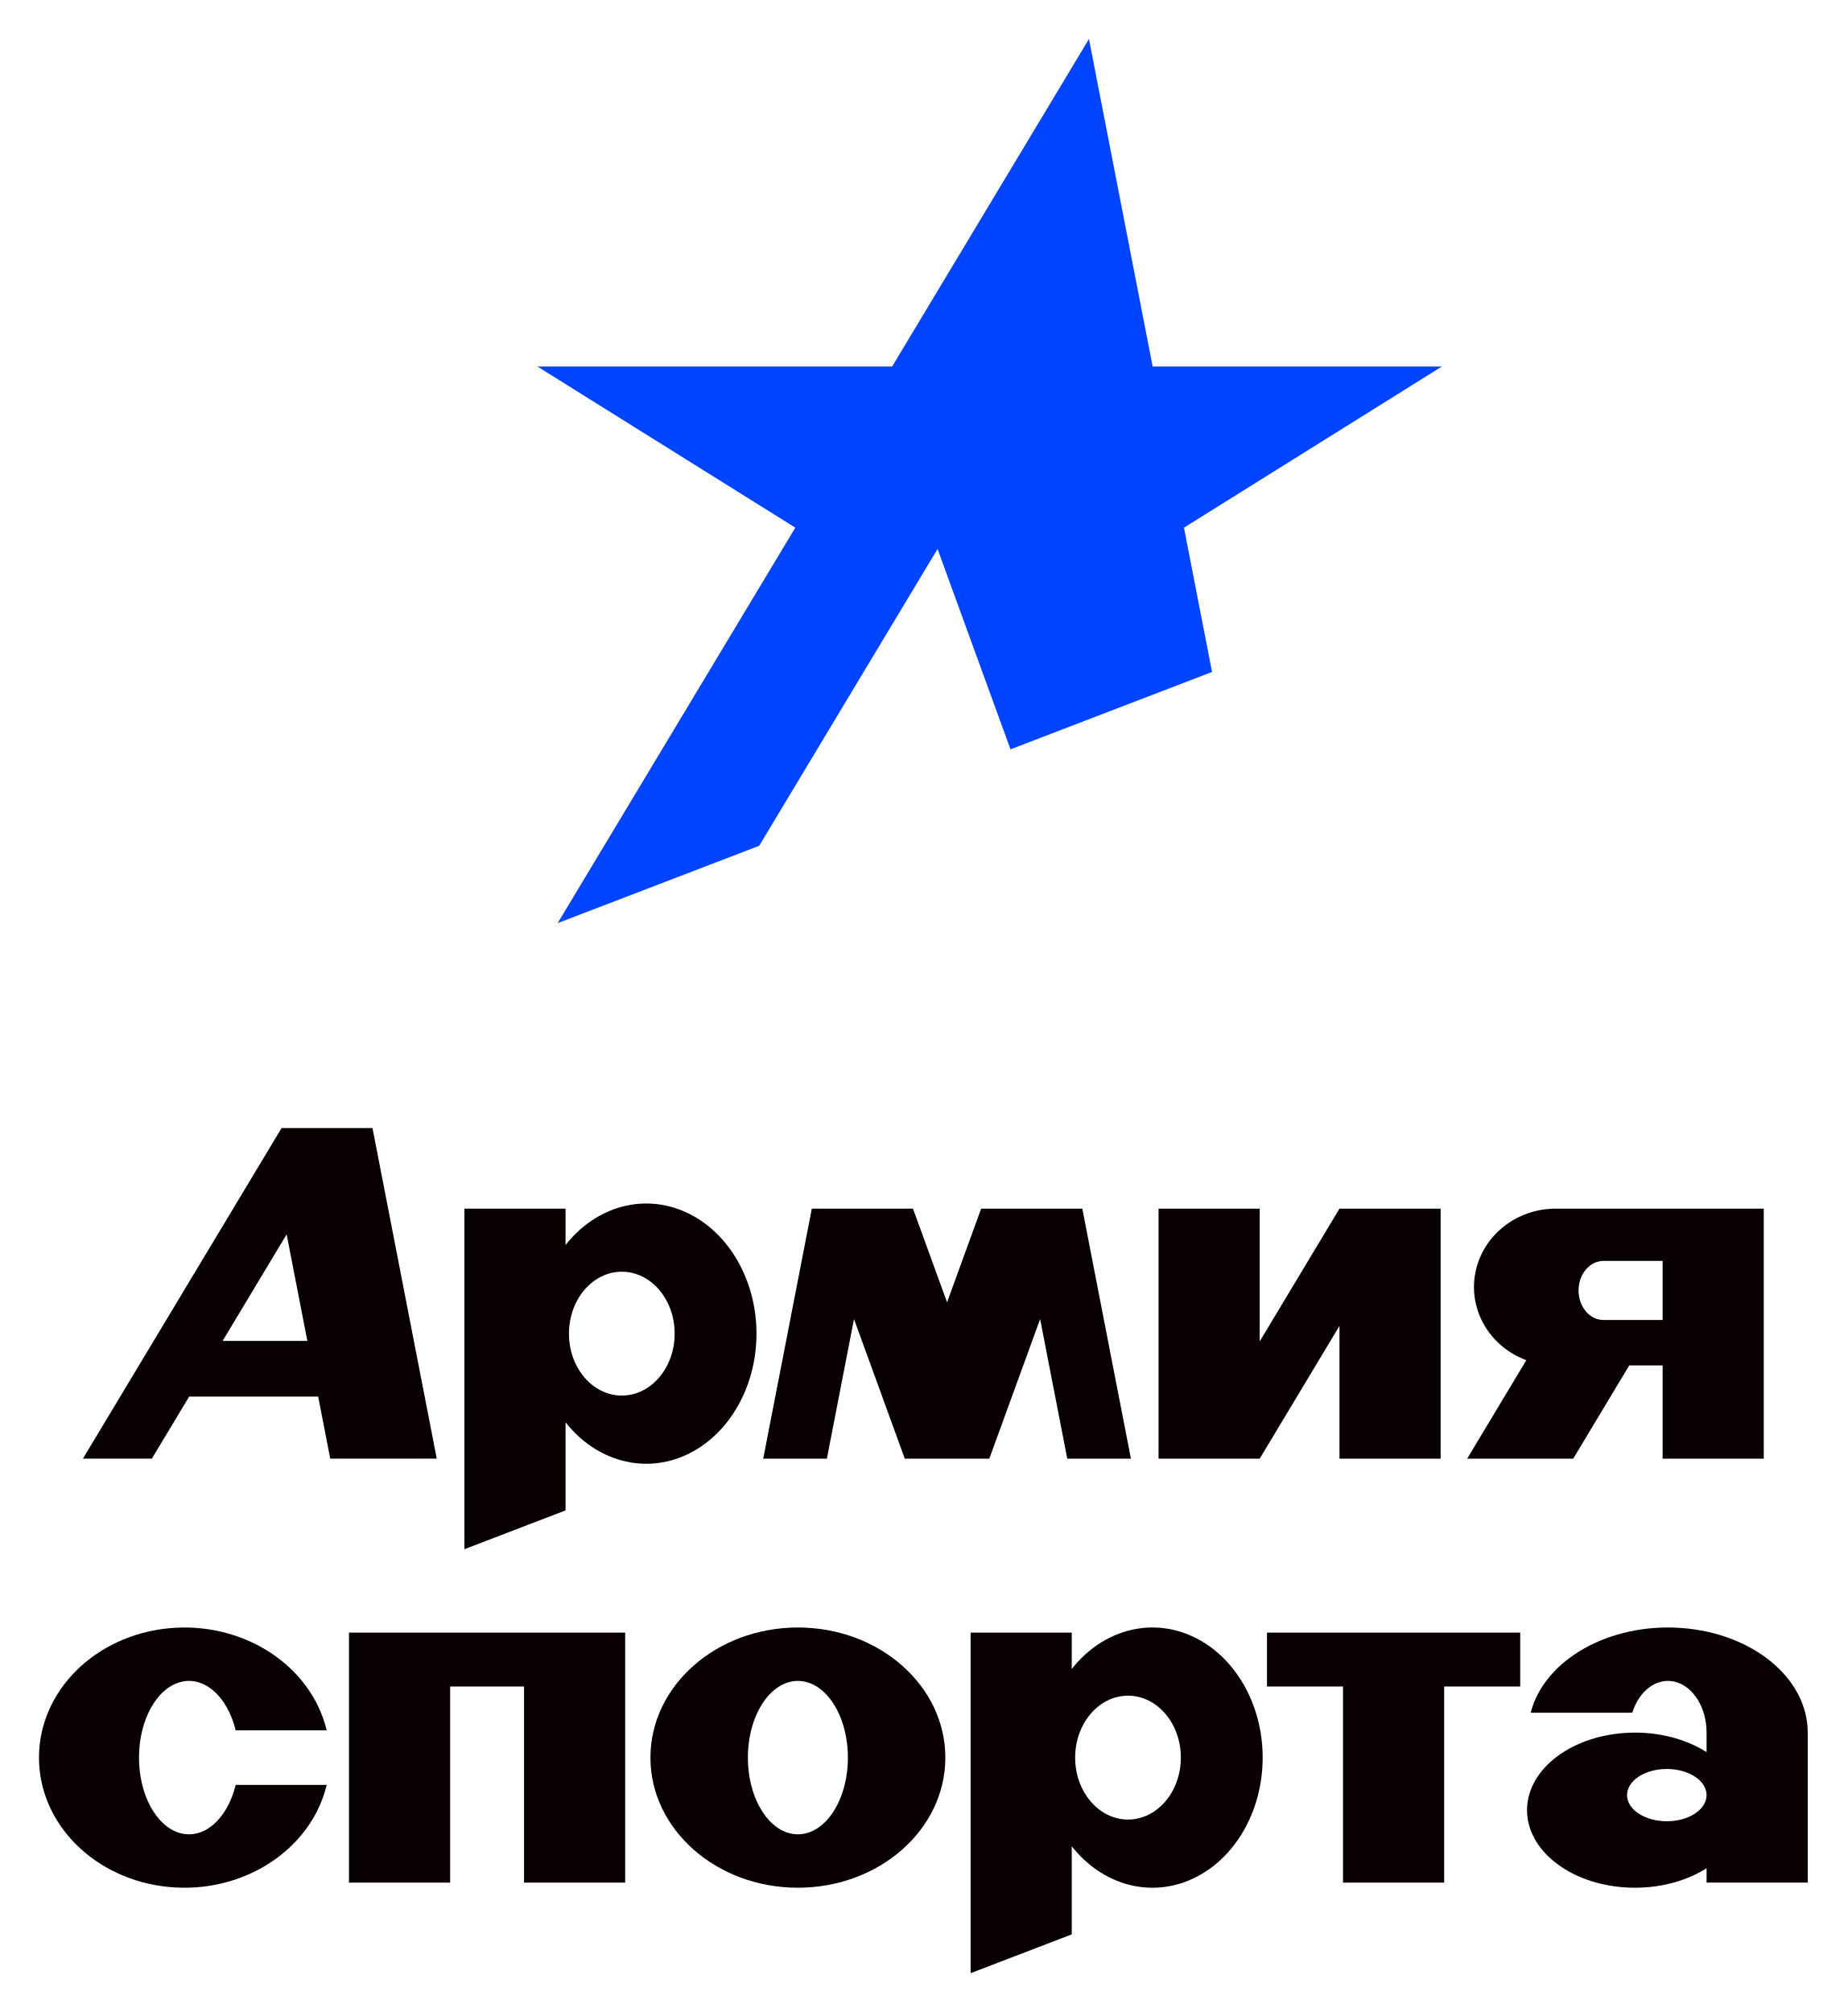
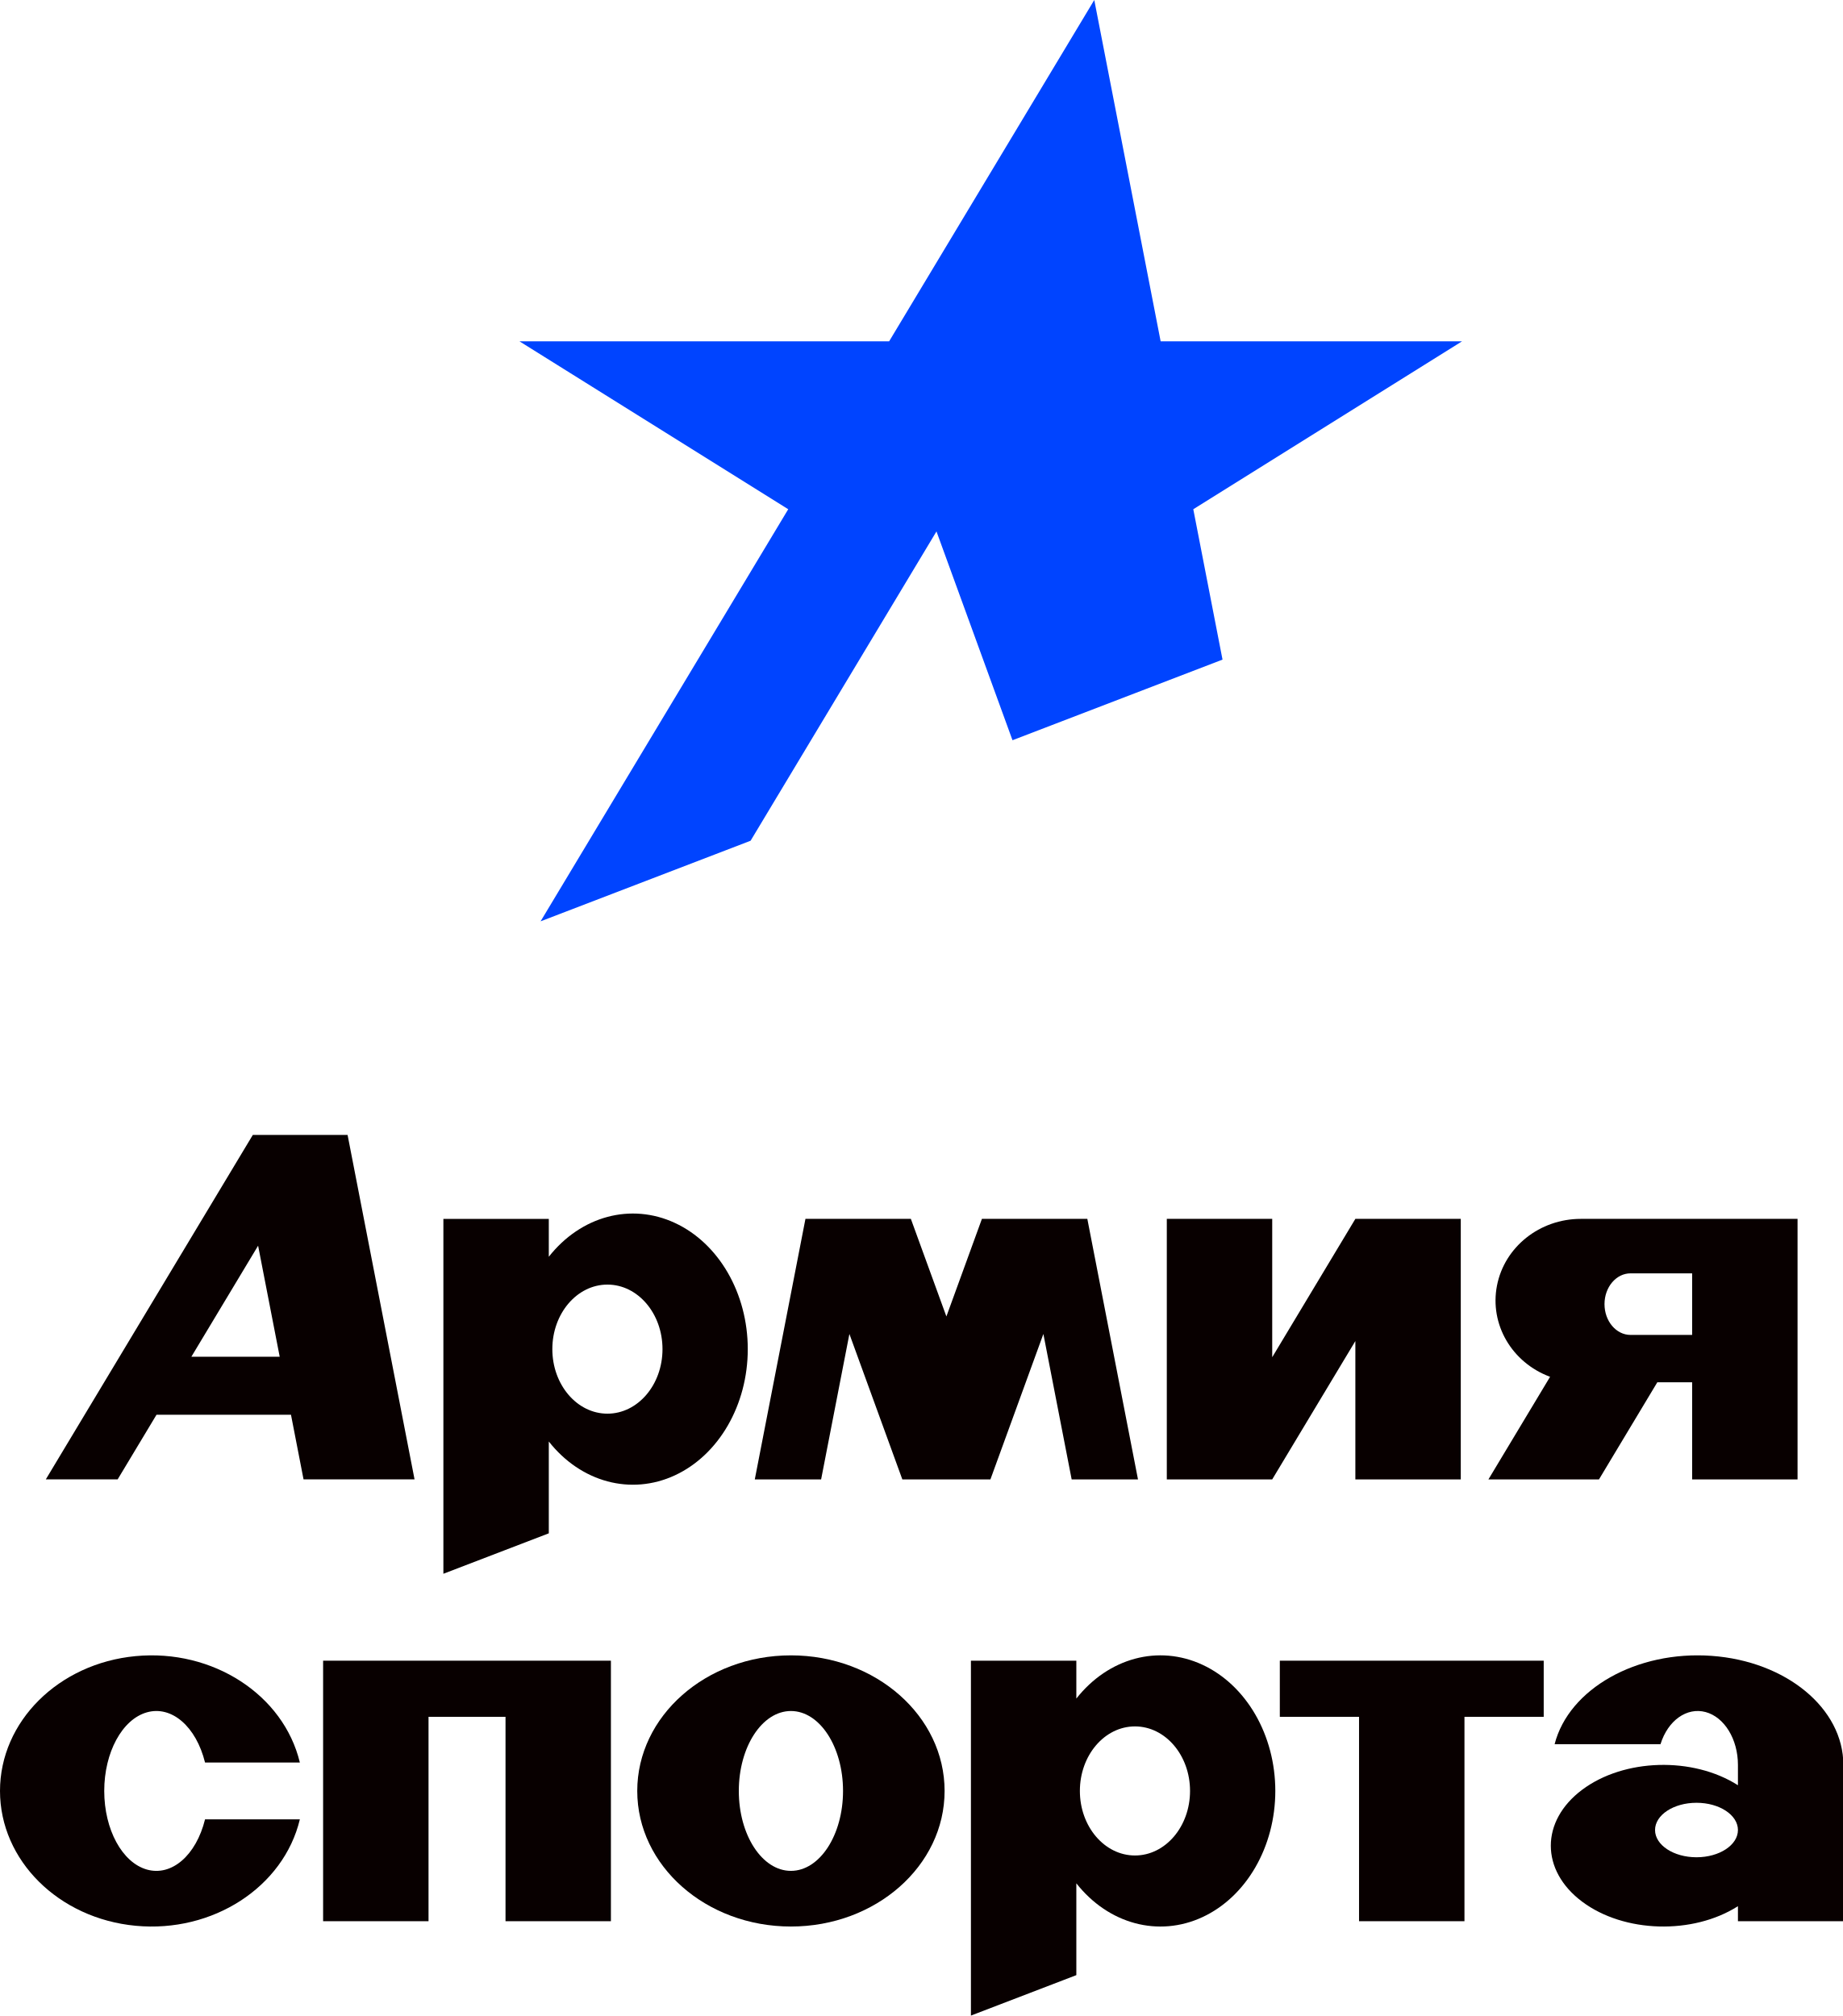
- <svg xmlns="http://www.w3.org/2000/svg" width="930.0" height="1013.0" viewBox="-19.62 -19.62 929.96 1012.96">
+ <svg xmlns="http://www.w3.org/2000/svg" width="890" height="974" viewBox="0 0 890 974">
  <defs>
    <clipPath id="d0">
      <path d="M0 0H846.163V212.025H0Z" />
    </clipPath>
    <clipPath id="d1">
      <path d="M0 0H890.411V174.04H0Z" />
    </clipPath>
+     <clipPath id="d2">
+       <path d="M0 0H890.411V973.799H0Z" />
+     </clipPath>
  </defs>
  <g>
-     <g transform="matrix(1 0 0 1 250.9327 0.00001631015)">
-       <path d="M455.28 164.91L309.70 164.91L277.64 0.00L178.55 164.91L0.00 164.91L129.81 246.03L10.18 445.13L111.63 406.19L201.42 256.75L238.14 357.63L339.59 318.68L325.47 246.03L455.28 164.91Z" fill="rgba(0,68,255,1)" fill-rule="evenodd" />
-     </g>
-     <g transform="matrix(1 0 0 1 22.12363 548.3162)">
-       <g clip-path="url(#d0)">
-         <g transform="matrix(1 0 0 1 -0.0003905918 -0.0002686885)">
-           <path d="M100.00 0.00L145.77 0.00L178.12 166.43L124.50 166.43L118.43 135.19L53.48 135.19L34.70 166.43L0.00 166.43L100.00 0.00ZM102.55 53.52L70.32 107.16L112.98 107.16L102.55 53.52Z" fill="rgba(8,0,0,1)" fill-rule="evenodd" />
-         </g>
-         <g transform="matrix(1 0 0 1 192.0469 37.98558)">
-           <path d="M0.00 2.58L50.92 2.58L50.92 20.88C66.46 1.17 90.63 -5.31 111.85 4.55C133.08 14.41 147.03 38.59 147.03 65.51C147.03 92.43 133.08 116.61 111.85 126.47C90.63 136.33 66.46 129.85 50.92 110.14L50.92 154.50L0.00 174.04L0.00 2.58ZM105.84 65.51C105.84 82.73 93.93 96.69 79.24 96.69C64.55 96.69 52.63 82.73 52.63 65.51C52.63 48.29 64.55 34.33 79.24 34.33C93.93 34.33 105.84 48.29 105.84 65.51Z" fill="rgba(8,0,0,1)" fill-rule="evenodd" />
-         </g>
-         <g transform="matrix(1 0 0 1 342.4673 40.56233)">
-           <path d="M24.47 0.00L75.39 0.00L92.55 47.15L109.71 0.00L160.63 0.00L185.10 125.87L153.06 125.87L139.40 55.60L113.82 125.87L71.27 125.87L45.70 55.60L32.04 125.87L0.00 125.87L24.47 0.00Z" fill="rgba(8,0,0,1)" fill-rule="evenodd" />
-         </g>
-         <g transform="matrix(1 0 0 1 541.4839 40.56233)">
-           <path d="M0.00 0.00L50.92 0.00L50.92 66.84L91.08 0.00L142.00 0.00L142.00 125.87L91.08 125.87L91.08 59.03L50.92 125.87L0.00 125.87L0.00 0.00Z" fill="rgba(8,0,0,1)" fill-rule="evenodd" />
-         </g>
-         <g transform="matrix(1 0 0 1 696.8409 40.56233)">
-           <path d="M149.32 0.00L149.32 125.87L98.40 125.87L98.40 78.95L81.58 78.95L53.40 125.87L0.00 125.87L29.78 76.30C11.28 69.45 0.49 50.93 4.13 32.24C7.76 13.55 24.78 0.00 44.62 0.00L149.32 0.00ZM98.40 26.32L98.40 56.07L68.65 56.07C61.70 56.07 56.07 49.41 56.07 41.19C56.07 32.98 61.70 26.32 68.65 26.32L98.40 26.32Z" fill="rgba(8,0,0,1)" fill-rule="evenodd" />
+     <g clip-path="url(#d2)">
+       <g transform="matrix(1 0 0 1 250.9327 0.00001631015)">
+         <path d="M455.28 164.91L309.70 164.91L277.64 0.00L178.55 164.91L0.00 164.91L129.81 246.03L10.18 445.13L111.63 406.19L201.42 256.75L238.14 357.63L339.59 318.68L325.47 246.03L455.28 164.91Z" fill="rgba(0,68,255,1)" fill-rule="evenodd" />
+       </g>
+       <g transform="matrix(1 0 0 1 22.12363 548.3162)">
+         <g clip-path="url(#d0)">
+           <g transform="matrix(1 0 0 1 -0.0003905918 -0.0002686885)">
+             <path d="M100.00 0.00L145.77 0.00L178.12 166.43L124.50 166.43L118.43 135.19L53.48 135.19L34.70 166.43L0.00 166.43L100.00 0.00ZM102.55 53.52L70.32 107.16L112.98 107.16L102.55 53.52Z" fill="rgba(8,0,0,1)" fill-rule="evenodd" />
+           </g>
+           <g transform="matrix(1 0 0 1 192.0469 37.98558)">
+             <path d="M0.00 2.58L50.92 2.58L50.92 20.88C66.46 1.17 90.63 -5.31 111.85 4.55C133.08 14.41 147.03 38.59 147.03 65.51C147.03 92.43 133.08 116.61 111.85 126.47C90.63 136.33 66.46 129.85 50.92 110.14L50.92 154.50L0.00 174.04L0.00 2.58ZM105.84 65.51C105.84 82.73 93.93 96.69 79.24 96.69C64.55 96.69 52.63 82.73 52.63 65.51C52.63 48.29 64.55 34.33 79.24 34.33C93.93 34.33 105.84 48.29 105.84 65.51Z" fill="rgba(8,0,0,1)" fill-rule="evenodd" />
+           </g>
+           <g transform="matrix(1 0 0 1 342.4673 40.56233)">
+             <path d="M24.47 0.00L75.39 0.00L92.55 47.15L109.71 0.00L160.63 0.00L185.10 125.87L153.06 125.87L139.40 55.60L113.82 125.87L71.27 125.87L45.70 55.60L32.04 125.87L0.00 125.87L24.47 0.00Z" fill="rgba(8,0,0,1)" fill-rule="evenodd" />
+           </g>
+           <g transform="matrix(1 0 0 1 541.4839 40.56233)">
+             <path d="M0.00 0.00L50.92 0.00L50.92 66.84L91.08 0.00L142.00 0.00L142.00 125.87L91.08 125.87L91.08 59.03L50.92 125.87L0.00 125.87L0.00 0.00Z" fill="rgba(8,0,0,1)" fill-rule="evenodd" />
+           </g>
+           <g transform="matrix(1 0 0 1 696.8409 40.56233)">
+             <path d="M149.32 0.00L149.32 125.87L98.40 125.87L98.40 78.95L81.58 78.95L53.40 125.87L0.00 125.87L29.78 76.30C11.28 69.45 0.49 50.93 4.13 32.24C7.76 13.55 24.78 0.00 44.62 0.00L149.32 0.00ZM98.40 26.32L98.40 56.07L68.65 56.07C61.70 56.07 56.07 49.41 56.07 41.19C56.07 32.98 61.70 26.32 68.65 26.32L98.40 26.32Z" fill="rgba(8,0,0,1)" fill-rule="evenodd" />
+           </g>
        </g>
      </g>
-     </g>
-     <g transform="matrix(1 0 0 1 -9.094947017729282e-13 799.7584)">
-       <g clip-path="url(#d1)">
-         <g transform="matrix(1 0 0 1 -9.094947017729282e-13 0.0001068214)">
-           <path d="M144.84 51.78C136.98 19.02 102.76 -3.16 65.51 0.37C28.26 3.90 0.00 32.00 0.00 65.51C0.00 99.02 28.26 127.12 65.51 130.65C102.76 134.18 136.98 112.00 144.84 79.24L99.04 79.24C94.73 96.66 82.92 106.86 70.97 103.49C59.02 100.12 50.35 84.14 50.35 65.51C50.35 46.88 59.02 30.90 70.97 27.53C82.92 24.16 94.73 34.36 99.04 51.78L144.84 51.78Z" fill="rgba(8,0,0,1)" fill-rule="evenodd" />
-         </g>
-         <g transform="matrix(1 0 0 1 156.0733 2.576858)">
-           <path d="M0.00 0.00L139.02 0.00L139.02 125.87L88.11 125.87L88.11 27.12L50.92 27.12L50.92 125.87L0.00 125.87L0.00 0.00Z" fill="rgba(8,0,0,1)" fill-rule="evenodd" />
-         </g>
-         <g transform="matrix(1 0 0 1 307.8145 0.002341645)">
-           <path d="M148.46 65.51C148.46 101.69 115.23 131.01 74.23 131.01C33.23 131.01 0.00 101.69 0.00 65.51C0.00 29.33 33.23 0.00 74.23 0.00C115.23 0.00 148.46 29.33 148.46 65.51ZM99.40 65.51C99.40 86.84 88.13 104.12 74.23 104.12C60.33 104.12 49.06 86.84 49.06 65.51C49.06 44.18 60.33 26.89 74.23 26.89C88.13 26.89 99.40 44.18 99.40 65.51Z" fill="rgba(8,0,0,1)" fill-rule="evenodd" />
-         </g>
-         <g transform="matrix(1 0 0 1 468.9911 -0.0004518844)">
-           <path d="M0.00 2.58L50.92 2.58L50.92 20.88C66.46 1.17 90.63 -5.31 111.85 4.55C133.08 14.41 147.03 38.59 147.03 65.51C147.03 92.43 133.08 116.61 111.85 126.47C90.63 136.33 66.46 129.85 50.92 110.14L50.92 154.50L0.00 174.04L0.00 2.58ZM105.84 65.51C105.84 82.73 93.93 96.69 79.24 96.69C64.55 96.69 52.63 82.73 52.63 65.51C52.63 48.29 64.55 34.33 79.24 34.33C93.93 34.33 105.84 48.29 105.84 65.51Z" fill="rgba(8,0,0,1)" fill-rule="evenodd" />
-         </g>
-         <g transform="matrix(1 0 0 1 618.199 2.576858)">
-           <path d="M0.00 0.00L127.47 0.00L127.47 27.12L89.19 27.12L89.19 125.87L38.27 125.87L38.27 27.12L0.00 27.12L0.00 0.00Z" fill="rgba(8,0,0,1)" fill-rule="evenodd" />
-         </g>
-         <g transform="matrix(1 0 0 1 749.0982 0.0001068214)">
-           <path d="M1.84 42.91C8.71 16.12 41.52 -2.35 77.63 0.24C113.74 2.83 141.31 25.64 141.31 52.92L141.31 128.44L90.39 128.44L90.39 121.19C68.56 135.09 35.36 134.13 15.16 119.02C-5.05 103.91 -5.05 80.03 15.16 64.92C35.36 49.81 68.56 48.85 90.39 62.75L90.39 52.92C90.39 40.51 83.85 29.83 74.76 27.39C65.67 24.96 56.55 31.46 52.99 42.91L1.84 42.91ZM90.39 84.39C90.39 91.65 81.43 97.55 70.37 97.55C59.31 97.55 50.35 91.65 50.35 84.39C50.35 77.12 59.31 71.23 70.37 71.23C81.43 71.23 90.39 77.12 90.39 84.39Z" fill="rgba(8,0,0,1)" fill-rule="evenodd" />
+       <g transform="matrix(1 0 0 1 -9.094947017729282e-13 799.7584)">
+         <g clip-path="url(#d1)">
+           <g transform="matrix(1 0 0 1 -9.094947017729282e-13 0.0001068214)">
+             <path d="M144.84 51.78C136.98 19.02 102.76 -3.16 65.51 0.37C28.26 3.90 0.00 32.00 0.00 65.51C0.00 99.02 28.26 127.12 65.51 130.65C102.76 134.18 136.98 112.00 144.84 79.24L99.04 79.24C94.73 96.66 82.92 106.86 70.97 103.49C59.02 100.12 50.35 84.14 50.35 65.51C50.35 46.88 59.02 30.90 70.97 27.53C82.92 24.16 94.73 34.36 99.04 51.78L144.84 51.78Z" fill="rgba(8,0,0,1)" fill-rule="evenodd" />
+           </g>
+           <g transform="matrix(1 0 0 1 156.0733 2.576858)">
+             <path d="M0.00 0.00L139.02 0.00L139.02 125.87L88.11 125.87L88.11 27.12L50.92 27.12L50.92 125.87L0.00 125.87L0.00 0.00Z" fill="rgba(8,0,0,1)" fill-rule="evenodd" />
+           </g>
+           <g transform="matrix(1 0 0 1 307.8145 0.002341645)">
+             <path d="M148.46 65.51C148.46 101.69 115.23 131.01 74.23 131.01C33.23 131.01 0.00 101.69 0.00 65.51C0.00 29.33 33.23 0.00 74.23 0.00C115.23 0.00 148.46 29.33 148.46 65.51ZM99.40 65.51C99.40 86.84 88.13 104.12 74.23 104.12C60.33 104.12 49.06 86.84 49.06 65.51C49.06 44.18 60.33 26.89 74.23 26.89C88.13 26.89 99.40 44.18 99.40 65.51Z" fill="rgba(8,0,0,1)" fill-rule="evenodd" />
+           </g>
+           <g transform="matrix(1 0 0 1 468.9911 -0.0004518844)">
+             <path d="M0.00 2.58L50.92 2.58L50.92 20.88C66.46 1.17 90.63 -5.31 111.85 4.55C133.08 14.41 147.03 38.59 147.03 65.51C147.03 92.43 133.08 116.61 111.85 126.47C90.63 136.33 66.46 129.85 50.92 110.14L50.92 154.50L0.00 174.04L0.00 2.58ZM105.84 65.51C105.84 82.73 93.93 96.69 79.24 96.69C64.55 96.69 52.63 82.73 52.63 65.51C52.63 48.29 64.55 34.33 79.24 34.33C93.93 34.33 105.84 48.29 105.84 65.51Z" fill="rgba(8,0,0,1)" fill-rule="evenodd" />
+           </g>
+           <g transform="matrix(1 0 0 1 618.199 2.576858)">
+             <path d="M0.00 0.00L127.47 0.00L127.47 27.12L89.19 27.12L89.19 125.87L38.27 125.87L38.27 27.12L0.00 27.12L0.00 0.00Z" fill="rgba(8,0,0,1)" fill-rule="evenodd" />
+           </g>
+           <g transform="matrix(1 0 0 1 749.0982 0.0001068214)">
+             <path d="M1.84 42.91C8.71 16.12 41.52 -2.35 77.63 0.24C113.74 2.83 141.31 25.64 141.31 52.92L141.31 128.44L90.39 128.44L90.39 121.19C68.56 135.09 35.36 134.13 15.16 119.02C-5.05 103.91 -5.05 80.03 15.16 64.92C35.36 49.81 68.56 48.85 90.39 62.75L90.39 52.92C90.39 40.51 83.85 29.83 74.76 27.39C65.67 24.96 56.55 31.46 52.99 42.91L1.84 42.91ZM90.39 84.39C90.39 91.65 81.43 97.55 70.37 97.55C59.31 97.55 50.35 91.65 50.35 84.39C50.35 77.12 59.31 71.23 70.37 71.23C81.43 71.23 90.39 77.12 90.39 84.39Z" fill="rgba(8,0,0,1)" fill-rule="evenodd" />
+           </g>
        </g>
      </g>
    </g>
  </g>
</svg>
